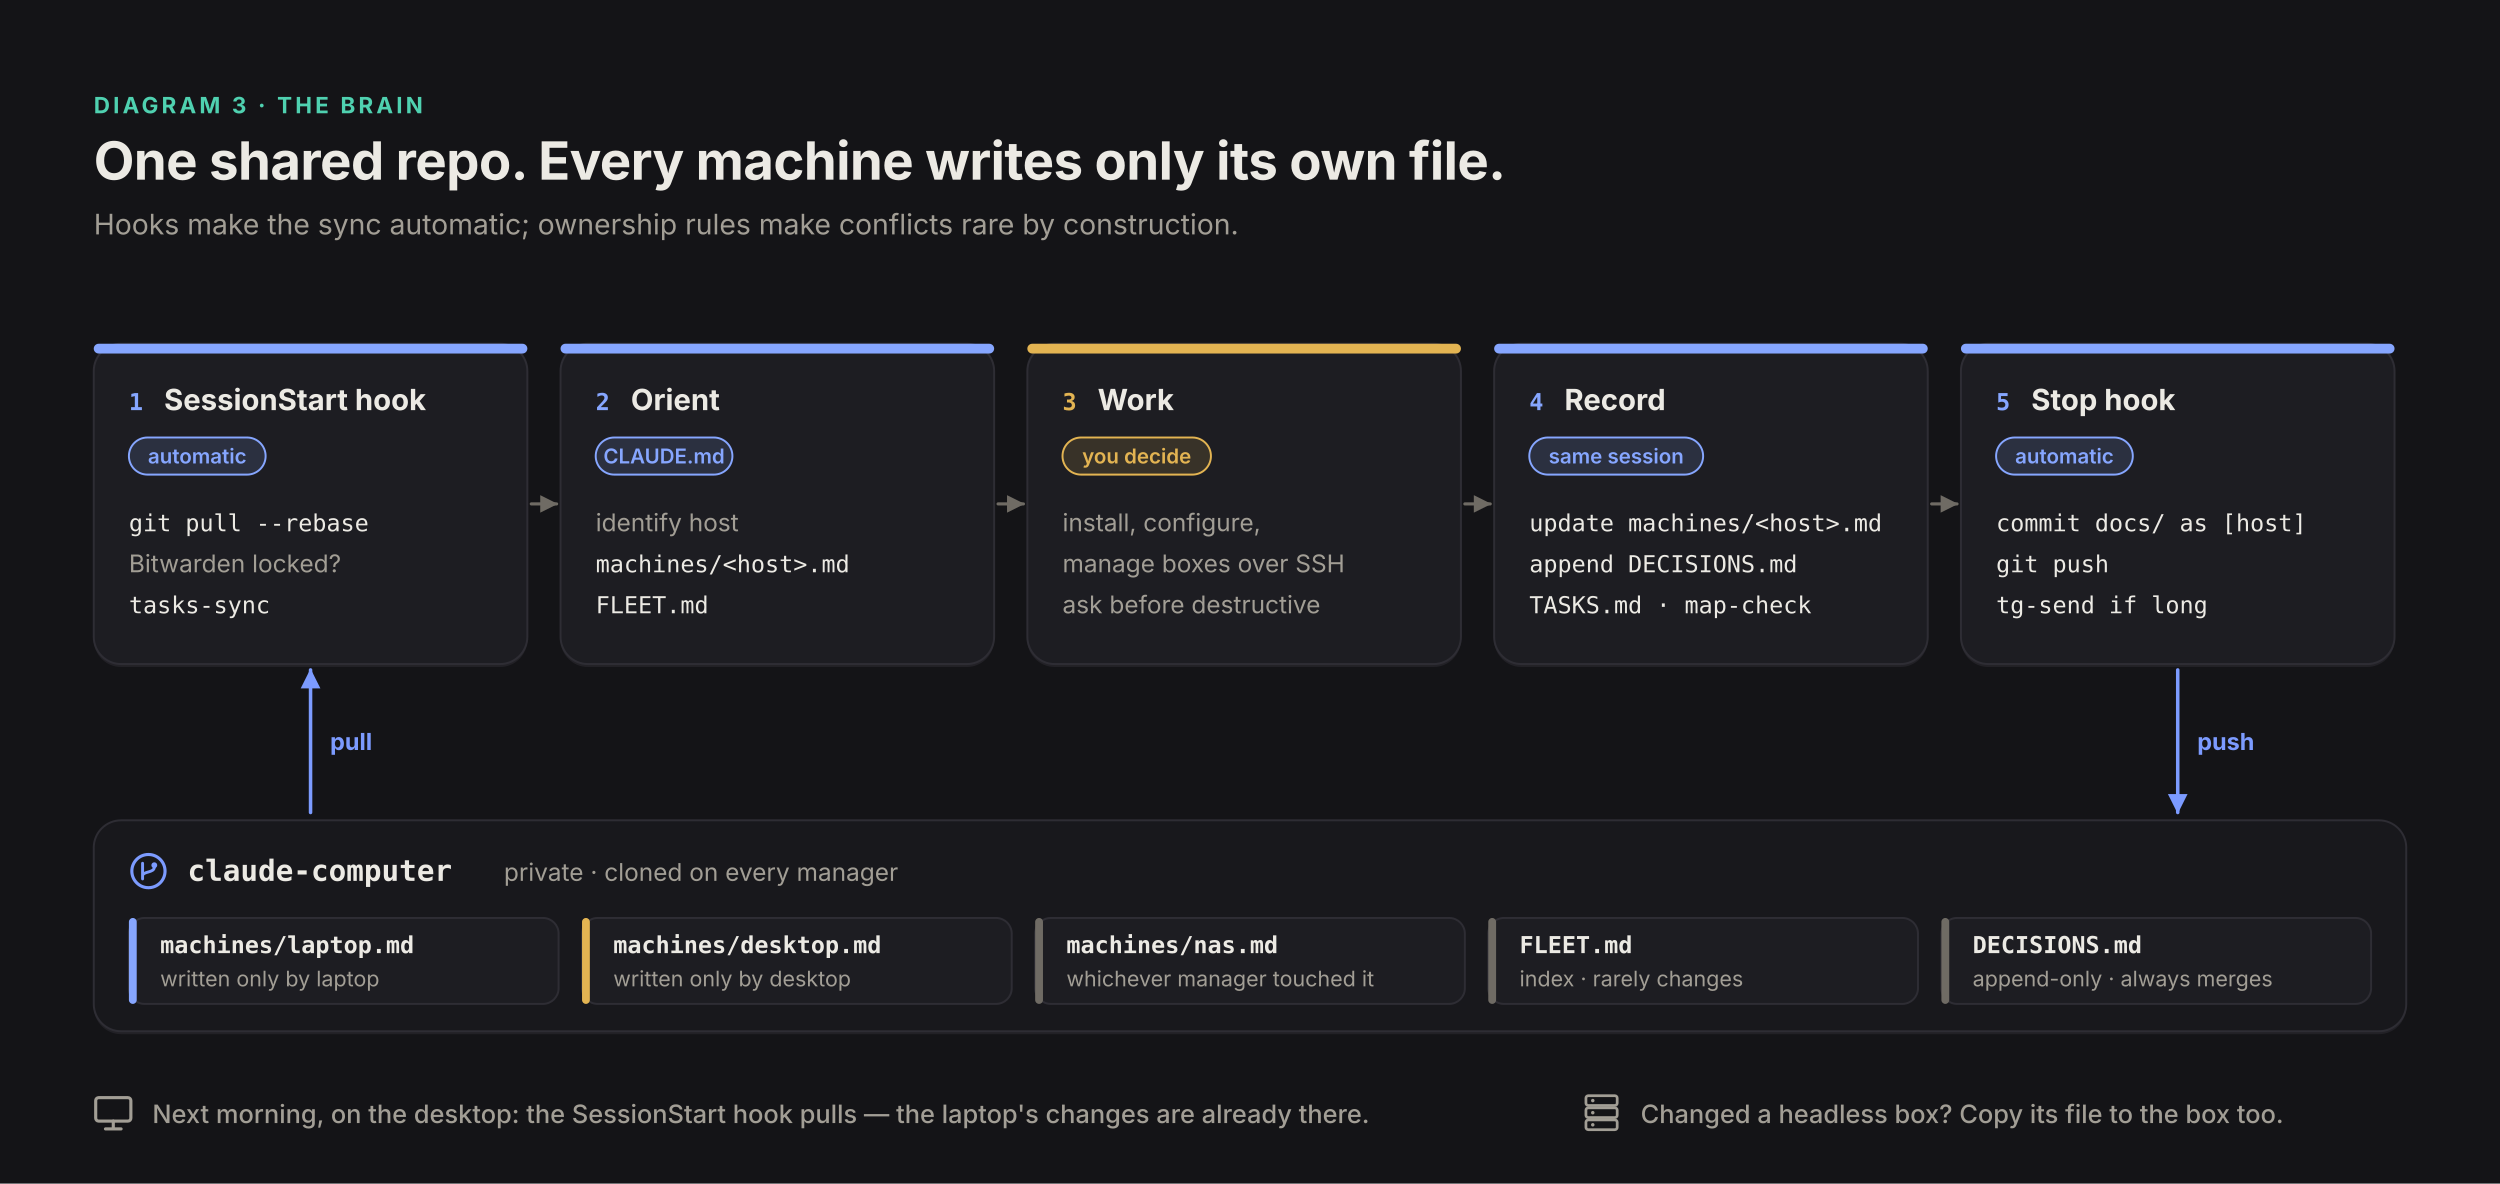
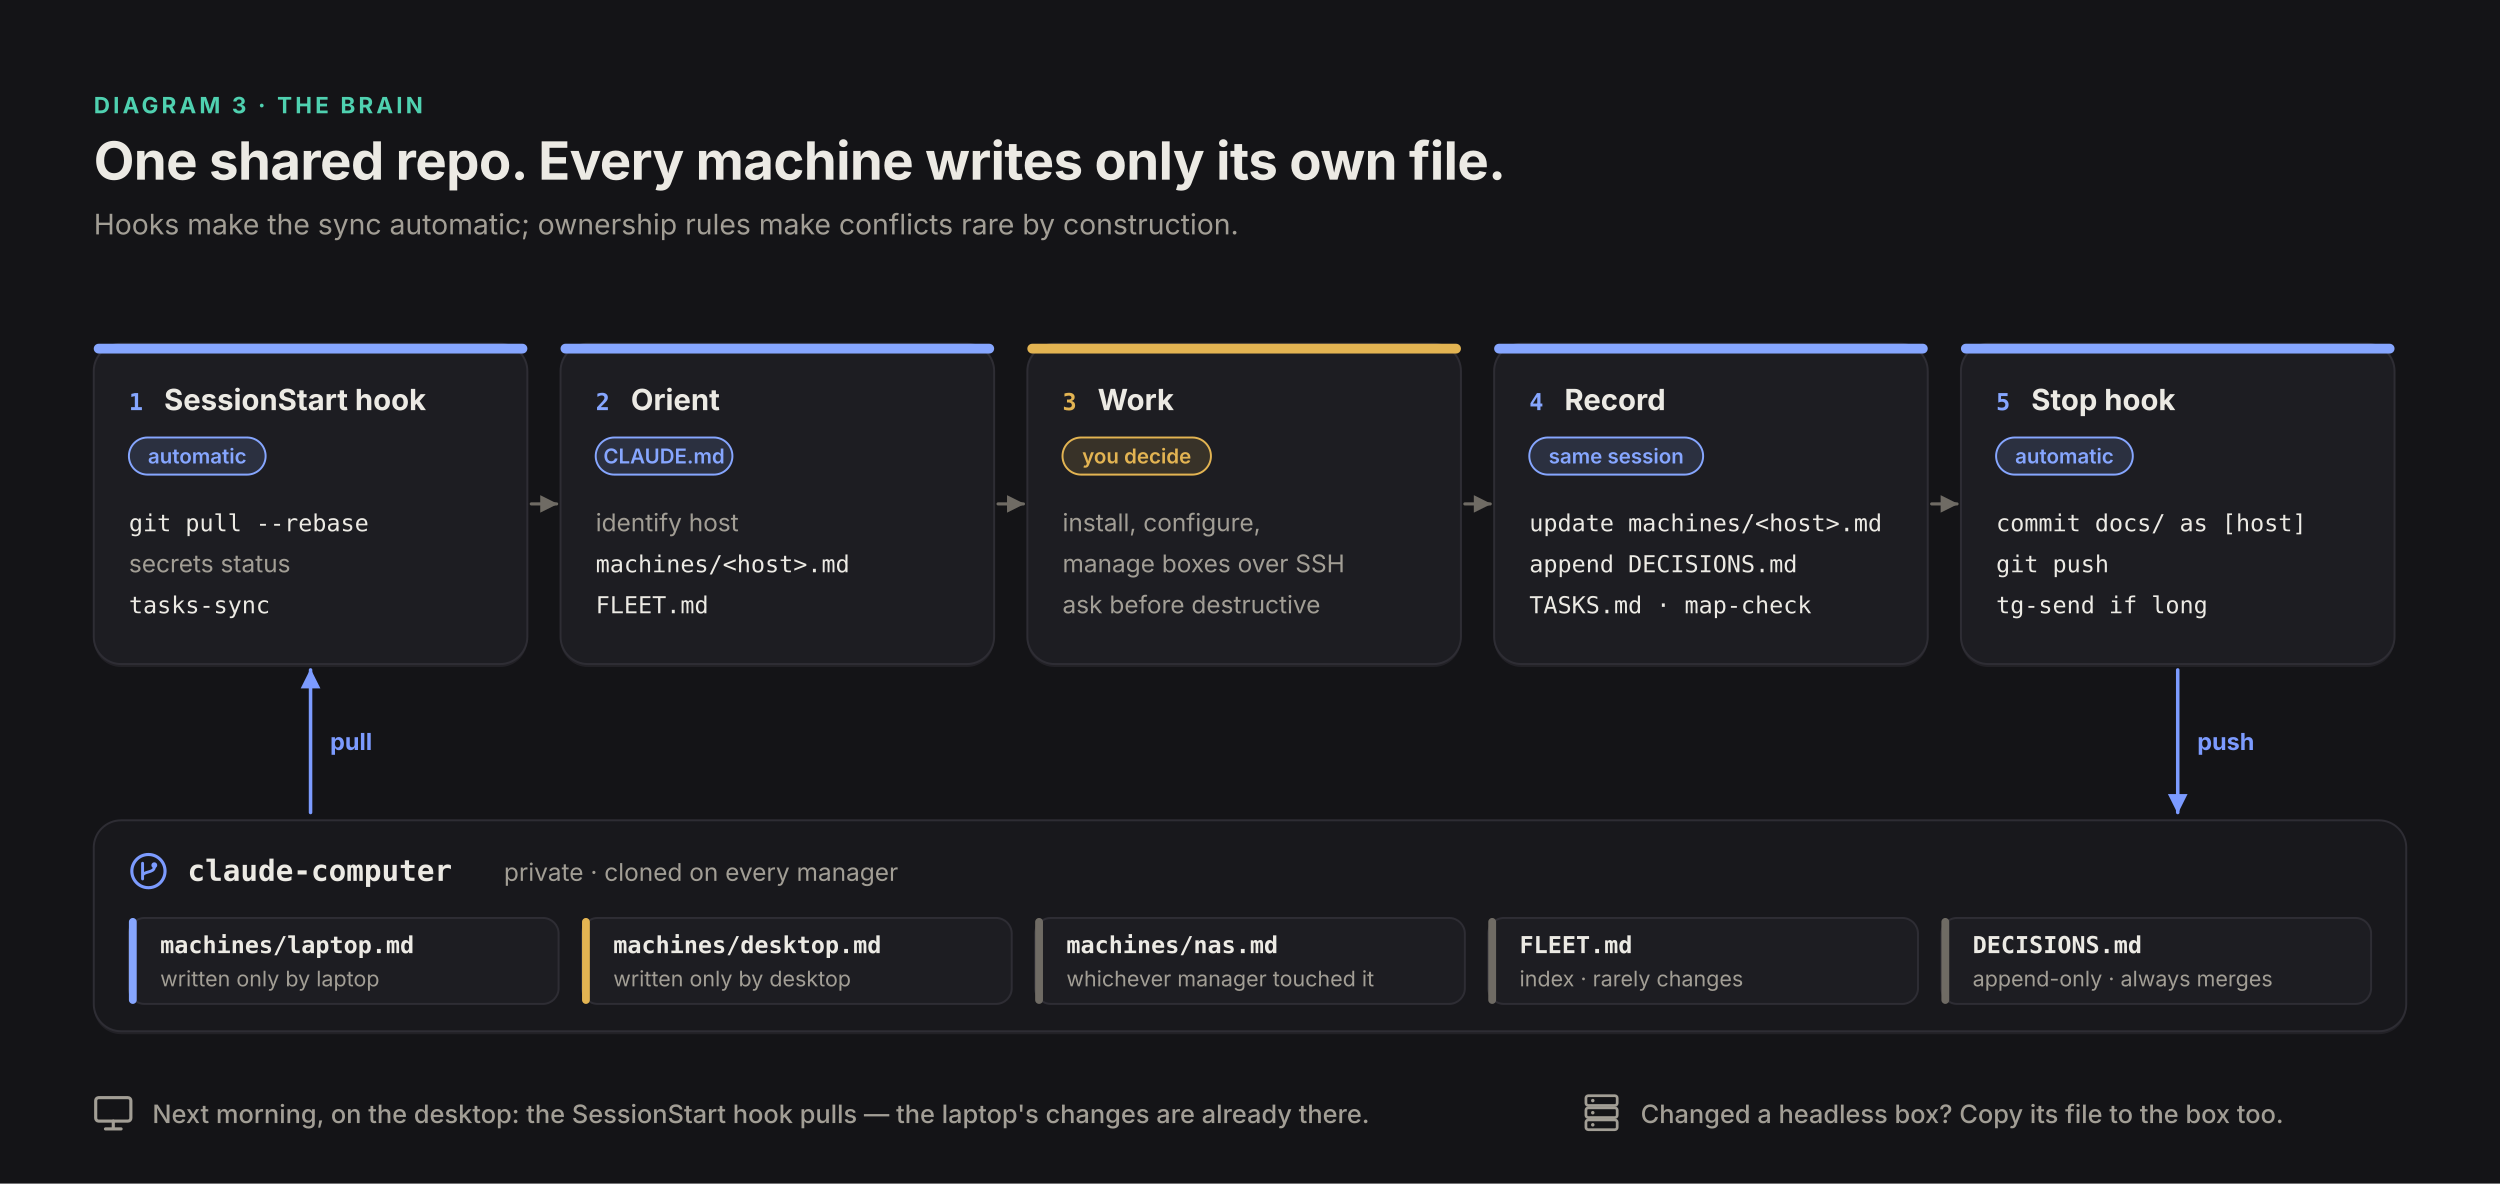
<svg xmlns="http://www.w3.org/2000/svg" viewBox="0 0 1280 606" width="1280" height="606" role="img" aria-labelledby="t d" font-family="Inter, -apple-system, BlinkMacSystemFont, 'Segoe UI', Helvetica, Arial, sans-serif">
  <defs>
    <marker id="m6F6B64" viewBox="0 0 10 10" refX="8.5" refY="5" markerWidth="7" markerHeight="7" orient="auto-start-reverse">
      <path d="M1,1 L9,5 L1,9 z" fill="#6F6B64" />
    </marker>
    <marker id="m7C9BFF" viewBox="0 0 10 10" refX="8.5" refY="5" markerWidth="7" markerHeight="7" orient="auto-start-reverse">
      <path d="M1,1 L9,5 L1,9 z" fill="#7C9BFF" />
    </marker>
    <pattern id="hatch" width="8" height="8" patternUnits="userSpaceOnUse" patternTransform="rotate(45)">
      <line x1="0" y1="0" x2="0" y2="8" stroke="#2E2D34" stroke-width="3" />
    </pattern>
  </defs>
  <rect width="1280" height="606" fill="#141417" />
  <text x="48" y="58" font-size="11.5" font-weight="700" fill="#4FD1B0" text-anchor="start" letter-spacing="0.14em">DIAGRAM 3 · THE BRAIN</text>
  <text x="48" y="92" font-size="27" font-weight="650" fill="#ECEAE4" text-anchor="start" letter-spacing="-0.01em">One shared repo. Every machine writes only its own file.</text>
  <text x="48" y="120" font-size="14.5" font-weight="400" fill="#A29E95" text-anchor="start">Hooks make the sync automatic; ownership rules make conflicts rare by construction.</text>
  <rect x="48" y="177.5" width="222" height="164" rx="14" fill="#2E2D34" fill-opacity="0.55" />
  <rect x="48" y="176" width="222" height="164" rx="14" fill="#1D1D22" stroke="#2E2D34" stroke-width="1" />
  <rect x="48" y="176" width="222" height="5" rx="2.5" fill="#86A6FF" />
  <text x="66" y="210" font-size="12" font-weight="700" fill="#86A6FF" text-anchor="start" font-family="ui-monospace, 'SF Mono', SFMono-Regular, Menlo, Consolas, monospace">1</text>
  <text x="84" y="210" font-size="15" font-weight="700" fill="#ECEAE4" text-anchor="start">SessionStart hook</text>
  <rect x="66" y="224" width="70" height="19" rx="9.5" fill="#86A6FF" stroke="#86A6FF" stroke-width="1" fill-opacity="0.14" />
  <text x="101.0" y="237.28" font-size="10.5" font-weight="600" fill="#86A6FF" text-anchor="middle">automatic</text>
  <text x="66" y="272" font-size="12" font-weight="500" fill="#ECEAE4" text-anchor="start" font-family="ui-monospace, 'SF Mono', SFMono-Regular, Menlo, Consolas, monospace">git pull --rebase</text>
-   <text x="66" y="293" font-size="12.5" font-weight="400" fill="#A29E95" text-anchor="start">Bitwarden locked?</text>
+   <text x="66" y="293" font-size="12.5" font-weight="400" fill="#A29E95" text-anchor="start">secrets status</text>
  <text x="66" y="314" font-size="12" font-weight="500" fill="#ECEAE4" text-anchor="start" font-family="ui-monospace, 'SF Mono', SFMono-Regular, Menlo, Consolas, monospace">tasks-sync</text>
  <line x1="272" y1="258.0" x2="285" y2="258.0" stroke="#6F6B64" stroke-width="1.6" stroke-linecap="round" marker-end="url(#m6F6B64)" />
  <rect x="287" y="177.5" width="222" height="164" rx="14" fill="#2E2D34" fill-opacity="0.55" />
  <rect x="287" y="176" width="222" height="164" rx="14" fill="#1D1D22" stroke="#2E2D34" stroke-width="1" />
  <rect x="287" y="176" width="222" height="5" rx="2.5" fill="#86A6FF" />
  <text x="305" y="210" font-size="12" font-weight="700" fill="#86A6FF" text-anchor="start" font-family="ui-monospace, 'SF Mono', SFMono-Regular, Menlo, Consolas, monospace">2</text>
  <text x="323" y="210" font-size="15" font-weight="700" fill="#ECEAE4" text-anchor="start">Orient</text>
  <rect x="305" y="224" width="70" height="19" rx="9.5" fill="#86A6FF" stroke="#86A6FF" stroke-width="1" fill-opacity="0.14" />
  <text x="340.0" y="237.28" font-size="10.5" font-weight="600" fill="#86A6FF" text-anchor="middle">CLAUDE.md</text>
  <text x="305" y="272" font-size="12.5" font-weight="400" fill="#A29E95" text-anchor="start">identify host</text>
  <text x="305" y="293" font-size="12" font-weight="500" fill="#ECEAE4" text-anchor="start" font-family="ui-monospace, 'SF Mono', SFMono-Regular, Menlo, Consolas, monospace">machines/&lt;host&gt;.md</text>
  <text x="305" y="314" font-size="12" font-weight="500" fill="#ECEAE4" text-anchor="start" font-family="ui-monospace, 'SF Mono', SFMono-Regular, Menlo, Consolas, monospace">FLEET.md</text>
  <line x1="511" y1="258.0" x2="524" y2="258.0" stroke="#6F6B64" stroke-width="1.6" stroke-linecap="round" marker-end="url(#m6F6B64)" />
  <rect x="526" y="177.5" width="222" height="164" rx="14" fill="#2E2D34" fill-opacity="0.55" />
  <rect x="526" y="176" width="222" height="164" rx="14" fill="#1D1D22" stroke="#2E2D34" stroke-width="1" />
  <rect x="526" y="176" width="222" height="5" rx="2.5" fill="#E3B452" />
  <text x="544" y="210" font-size="12" font-weight="700" fill="#E3B452" text-anchor="start" font-family="ui-monospace, 'SF Mono', SFMono-Regular, Menlo, Consolas, monospace">3</text>
  <text x="562" y="210" font-size="15" font-weight="700" fill="#ECEAE4" text-anchor="start">Work</text>
  <rect x="544" y="224" width="76" height="19" rx="9.5" fill="#E3B452" stroke="#E3B452" stroke-width="1" fill-opacity="0.14" />
  <text x="582.0" y="237.28" font-size="10.5" font-weight="600" fill="#E3B452" text-anchor="middle">you decide</text>
  <text x="544" y="272" font-size="12.5" font-weight="400" fill="#A29E95" text-anchor="start">install, configure,</text>
  <text x="544" y="293" font-size="12.5" font-weight="400" fill="#A29E95" text-anchor="start">manage boxes over SSH</text>
  <text x="544" y="314" font-size="12.5" font-weight="400" fill="#A29E95" text-anchor="start">ask before destructive</text>
  <line x1="750" y1="258.0" x2="763" y2="258.0" stroke="#6F6B64" stroke-width="1.6" stroke-linecap="round" marker-end="url(#m6F6B64)" />
  <rect x="765" y="177.5" width="222" height="164" rx="14" fill="#2E2D34" fill-opacity="0.55" />
  <rect x="765" y="176" width="222" height="164" rx="14" fill="#1D1D22" stroke="#2E2D34" stroke-width="1" />
  <rect x="765" y="176" width="222" height="5" rx="2.5" fill="#86A6FF" />
  <text x="783" y="210" font-size="12" font-weight="700" fill="#86A6FF" text-anchor="start" font-family="ui-monospace, 'SF Mono', SFMono-Regular, Menlo, Consolas, monospace">4</text>
  <text x="801" y="210" font-size="15" font-weight="700" fill="#ECEAE4" text-anchor="start">Record</text>
  <rect x="783" y="224" width="89" height="19" rx="9.5" fill="#86A6FF" stroke="#86A6FF" stroke-width="1" fill-opacity="0.14" />
  <text x="827.5" y="237.28" font-size="10.5" font-weight="600" fill="#86A6FF" text-anchor="middle">same session</text>
  <text x="783" y="272" font-size="12" font-weight="500" fill="#ECEAE4" text-anchor="start" font-family="ui-monospace, 'SF Mono', SFMono-Regular, Menlo, Consolas, monospace">update machines/&lt;host&gt;.md</text>
  <text x="783" y="293" font-size="12" font-weight="500" fill="#ECEAE4" text-anchor="start" font-family="ui-monospace, 'SF Mono', SFMono-Regular, Menlo, Consolas, monospace">append DECISIONS.md</text>
  <text x="783" y="314" font-size="12" font-weight="500" fill="#ECEAE4" text-anchor="start" font-family="ui-monospace, 'SF Mono', SFMono-Regular, Menlo, Consolas, monospace">TASKS.md · map-check</text>
  <line x1="989" y1="258.0" x2="1002" y2="258.0" stroke="#6F6B64" stroke-width="1.6" stroke-linecap="round" marker-end="url(#m6F6B64)" />
  <rect x="1004" y="177.5" width="222" height="164" rx="14" fill="#2E2D34" fill-opacity="0.55" />
  <rect x="1004" y="176" width="222" height="164" rx="14" fill="#1D1D22" stroke="#2E2D34" stroke-width="1" />
  <rect x="1004" y="176" width="222" height="5" rx="2.5" fill="#86A6FF" />
  <text x="1022" y="210" font-size="12" font-weight="700" fill="#86A6FF" text-anchor="start" font-family="ui-monospace, 'SF Mono', SFMono-Regular, Menlo, Consolas, monospace">5</text>
  <text x="1040" y="210" font-size="15" font-weight="700" fill="#ECEAE4" text-anchor="start">Stop hook</text>
  <rect x="1022" y="224" width="70" height="19" rx="9.5" fill="#86A6FF" stroke="#86A6FF" stroke-width="1" fill-opacity="0.14" />
  <text x="1057.0" y="237.28" font-size="10.5" font-weight="600" fill="#86A6FF" text-anchor="middle">automatic</text>
  <text x="1022" y="272" font-size="12" font-weight="500" fill="#ECEAE4" text-anchor="start" font-family="ui-monospace, 'SF Mono', SFMono-Regular, Menlo, Consolas, monospace">commit docs/ as [host]</text>
  <text x="1022" y="293" font-size="12" font-weight="500" fill="#ECEAE4" text-anchor="start" font-family="ui-monospace, 'SF Mono', SFMono-Regular, Menlo, Consolas, monospace">git push</text>
  <text x="1022" y="314" font-size="12" font-weight="500" fill="#ECEAE4" text-anchor="start" font-family="ui-monospace, 'SF Mono', SFMono-Regular, Menlo, Consolas, monospace">tg-send if long</text>
  <rect x="48" y="421.5" width="1184" height="108" rx="14" fill="#2E2D34" fill-opacity="0.55" />
  <rect x="48" y="420" width="1184" height="108" rx="14" fill="#18181C" stroke="#2E2D34" stroke-width="1" />
  <circle cx="76" cy="446" r="8.5" fill="none" stroke="#7C9BFF" stroke-width="1.6" />
  <path d="M73,442 L73,450 M79,444 C79,447 73,446 73,448.5" fill="none" stroke="#7C9BFF" stroke-width="1.5" stroke-linecap="round" stroke-linejoin="round" />
  <circle cx="79" cy="443" r="1.5" fill="#7C9BFF" />
  <text x="96" y="451" font-size="15" font-weight="700" fill="#ECEAE4" text-anchor="start" font-family="ui-monospace, 'SF Mono', SFMono-Regular, Menlo, Consolas, monospace">claude-computer</text>
  <text x="258" y="451" font-size="12.5" font-weight="400" fill="#A29E95" text-anchor="start">private · cloned on every manager</text>
  <rect x="66.0" y="470" width="220.0" height="44" rx="8" fill="#1D1D22" stroke="#2E2D34" stroke-width="1" />
  <rect x="66.0" y="470" width="4" height="44" rx="2" fill="#86A6FF" />
  <text x="82.0" y="488" font-size="12" font-weight="650" fill="#ECEAE4" text-anchor="start" font-family="ui-monospace, 'SF Mono', SFMono-Regular, Menlo, Consolas, monospace">machines/laptop.md</text>
  <text x="82.0" y="505" font-size="11" font-weight="400" fill="#A29E95" text-anchor="start">written only by laptop</text>
  <rect x="298.0" y="470" width="220.0" height="44" rx="8" fill="#1D1D22" stroke="#2E2D34" stroke-width="1" />
  <rect x="298.0" y="470" width="4" height="44" rx="2" fill="#E3B452" />
  <text x="314.0" y="488" font-size="12" font-weight="650" fill="#ECEAE4" text-anchor="start" font-family="ui-monospace, 'SF Mono', SFMono-Regular, Menlo, Consolas, monospace">machines/desktop.md</text>
  <text x="314.0" y="505" font-size="11" font-weight="400" fill="#A29E95" text-anchor="start">written only by desktop</text>
  <rect x="530.0" y="470" width="220.0" height="44" rx="8" fill="#1D1D22" stroke="#2E2D34" stroke-width="1" />
  <rect x="530.0" y="470" width="4" height="44" rx="2" fill="#6F6B64" />
  <text x="546.0" y="488" font-size="12" font-weight="650" fill="#ECEAE4" text-anchor="start" font-family="ui-monospace, 'SF Mono', SFMono-Regular, Menlo, Consolas, monospace">machines/nas.md</text>
  <text x="546.0" y="505" font-size="11" font-weight="400" fill="#A29E95" text-anchor="start">whichever manager touched it</text>
  <rect x="762.0" y="470" width="220.0" height="44" rx="8" fill="#1D1D22" stroke="#2E2D34" stroke-width="1" />
  <rect x="762.0" y="470" width="4" height="44" rx="2" fill="#6F6B64" />
  <text x="778.0" y="488" font-size="12" font-weight="650" fill="#ECEAE4" text-anchor="start" font-family="ui-monospace, 'SF Mono', SFMono-Regular, Menlo, Consolas, monospace">FLEET.md</text>
  <text x="778.0" y="505" font-size="11" font-weight="400" fill="#A29E95" text-anchor="start">index · rarely changes</text>
  <rect x="994.0" y="470" width="220.0" height="44" rx="8" fill="#1D1D22" stroke="#2E2D34" stroke-width="1" />
  <rect x="994.0" y="470" width="4" height="44" rx="2" fill="#6F6B64" />
  <text x="1010.0" y="488" font-size="12" font-weight="650" fill="#ECEAE4" text-anchor="start" font-family="ui-monospace, 'SF Mono', SFMono-Regular, Menlo, Consolas, monospace">DECISIONS.md</text>
  <text x="1010.0" y="505" font-size="11" font-weight="400" fill="#A29E95" text-anchor="start">append-only · always merges</text>
  <path d="M1115.0,343 L1115.0,416" fill="none" stroke="#7C9BFF" stroke-width="1.8" stroke-linecap="round" stroke-linejoin="round" marker-end="url(#m7C9BFF)" />
  <text x="1125.0" y="384" font-size="12" font-weight="650" fill="#7C9BFF" text-anchor="start">push</text>
  <path d="M159.0,416 L159.0,343" fill="none" stroke="#7C9BFF" stroke-width="1.8" stroke-linecap="round" stroke-linejoin="round" marker-end="url(#m7C9BFF)" />
  <text x="169.0" y="384" font-size="12" font-weight="650" fill="#7C9BFF" text-anchor="start">pull</text>
  <rect x="49" y="562" width="18" height="12" rx="1.5" fill="none" stroke="#A29E95" stroke-width="1.6" />
  <path d="M58,574 L58,578 M54,578 L62,578" fill="none" stroke="#A29E95" stroke-width="1.6" stroke-linecap="round" stroke-linejoin="round" />
  <text x="78" y="575" font-size="13" font-weight="500" fill="#A29E95" text-anchor="start">Next morning, on the desktop: the SessionStart hook pulls — the laptop's changes are already there.</text>
  <rect x="812" y="561.0" width="16" height="5" rx="1.2" fill="none" stroke="#A29E95" stroke-width="1.4" />
  <circle cx="815.5" cy="563.5" r="0.9" fill="#A29E95" />
  <rect x="812" y="567.2" width="16" height="5" rx="1.2" fill="none" stroke="#A29E95" stroke-width="1.4" />
  <circle cx="815.5" cy="569.7" r="0.9" fill="#A29E95" />
  <rect x="812" y="573.4" width="16" height="5" rx="1.2" fill="none" stroke="#A29E95" stroke-width="1.4" />
  <circle cx="815.5" cy="575.9" r="0.9" fill="#A29E95" />
  <text x="840" y="575" font-size="13" font-weight="500" fill="#A29E95" text-anchor="start">Changed a headless box? Copy its file to the box too.</text>
</svg>
